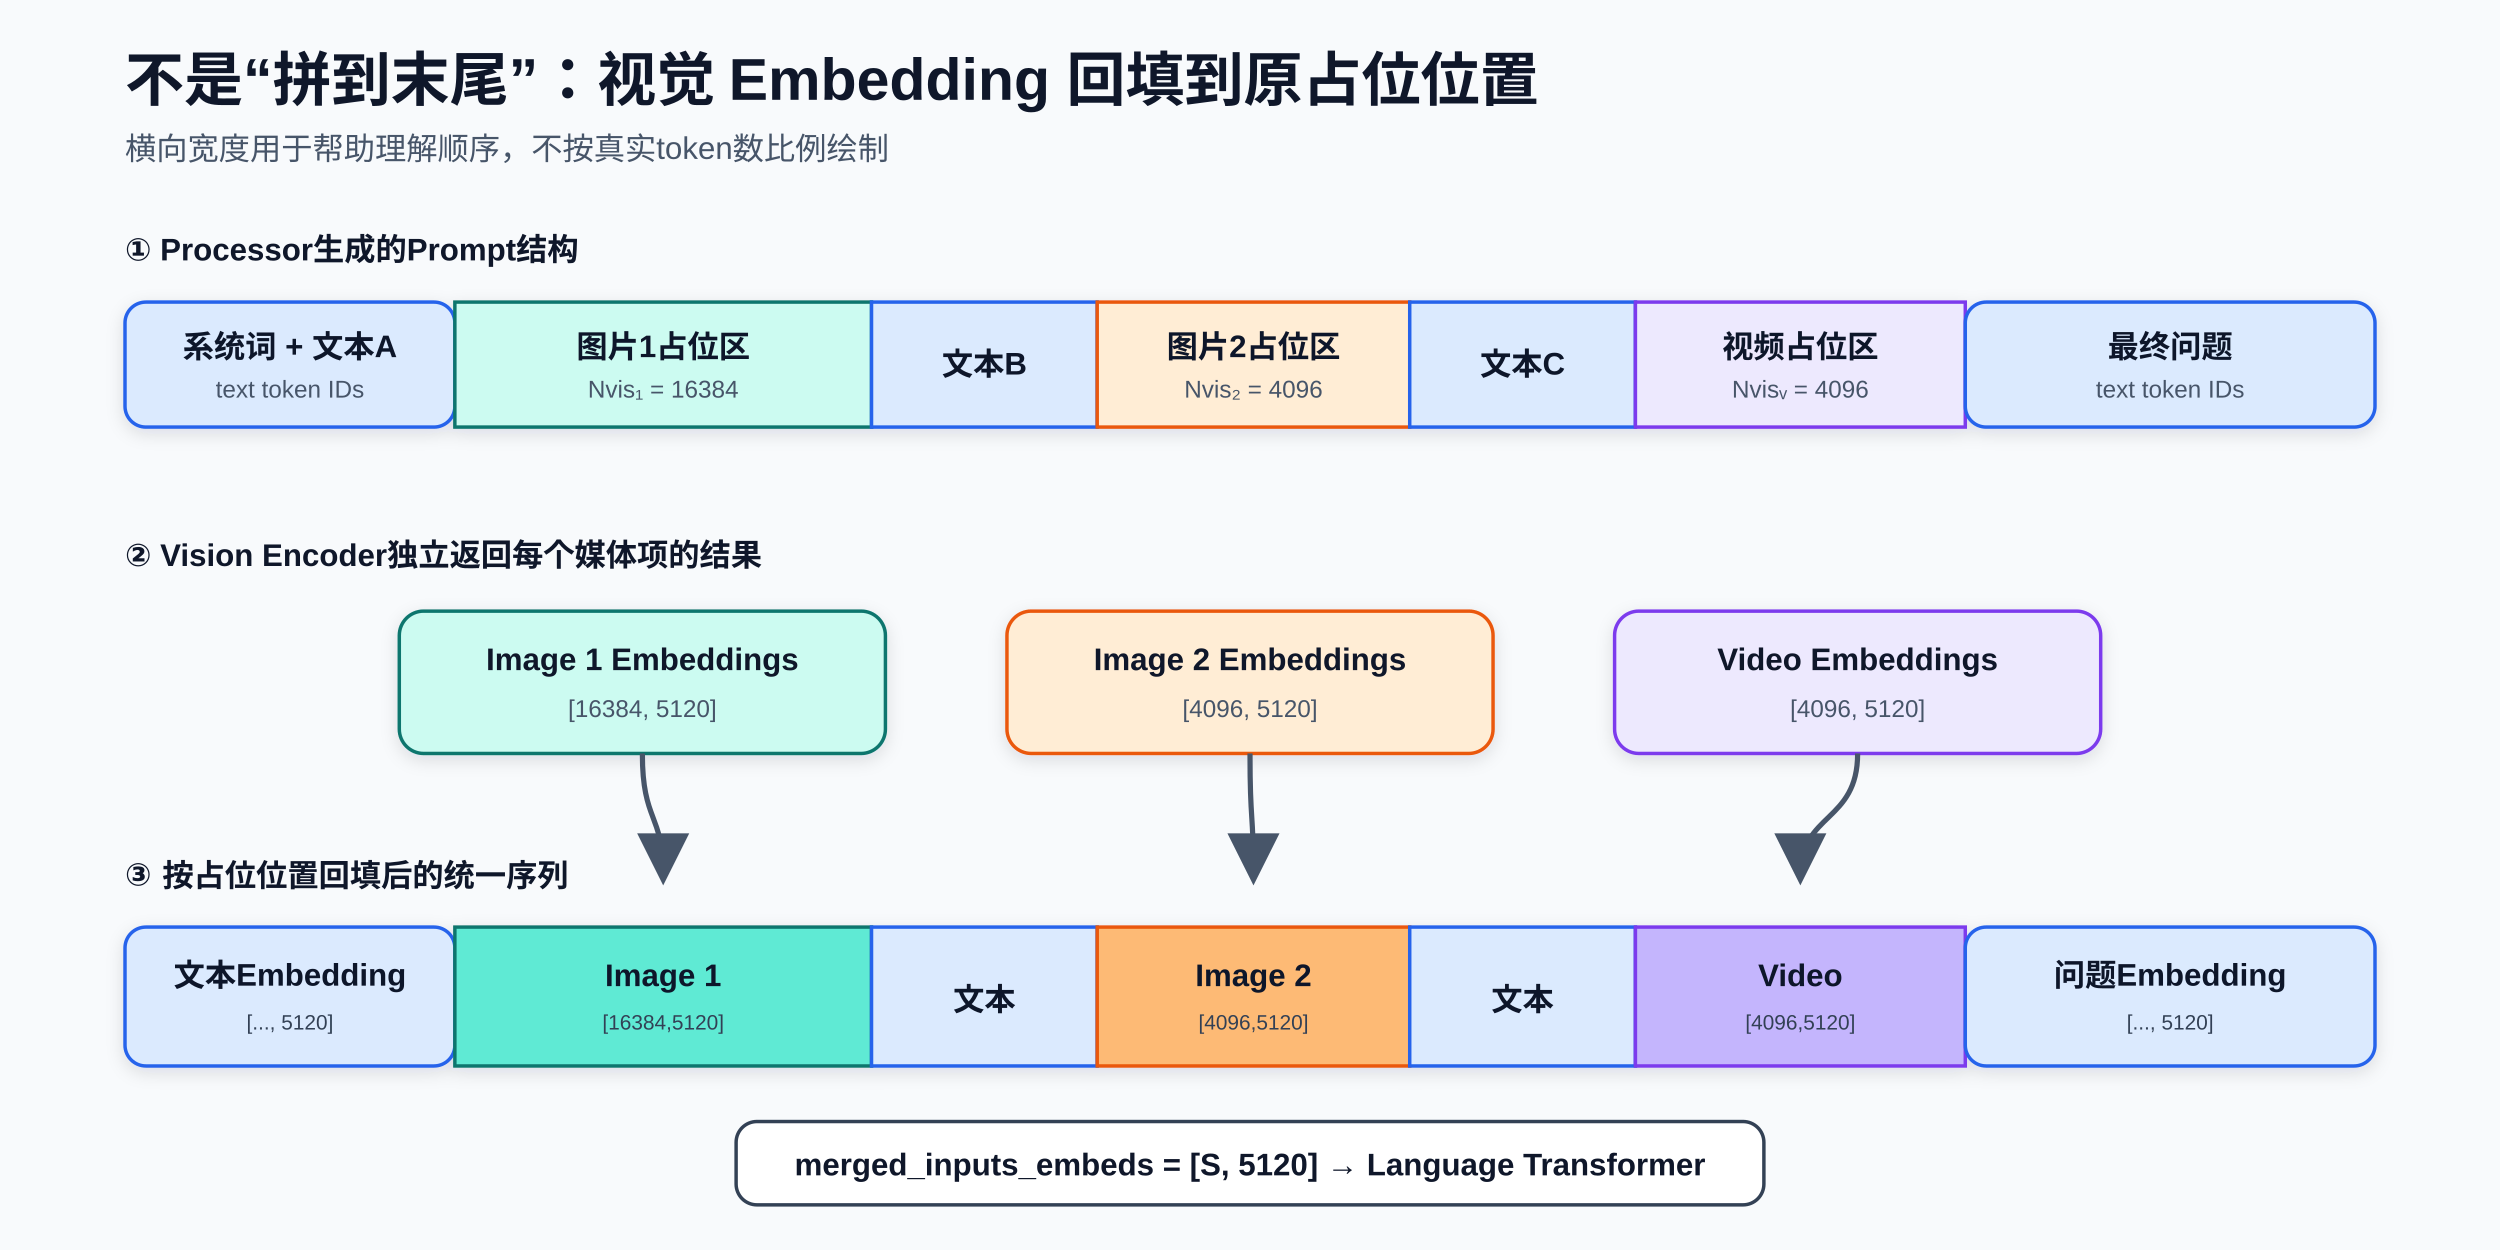
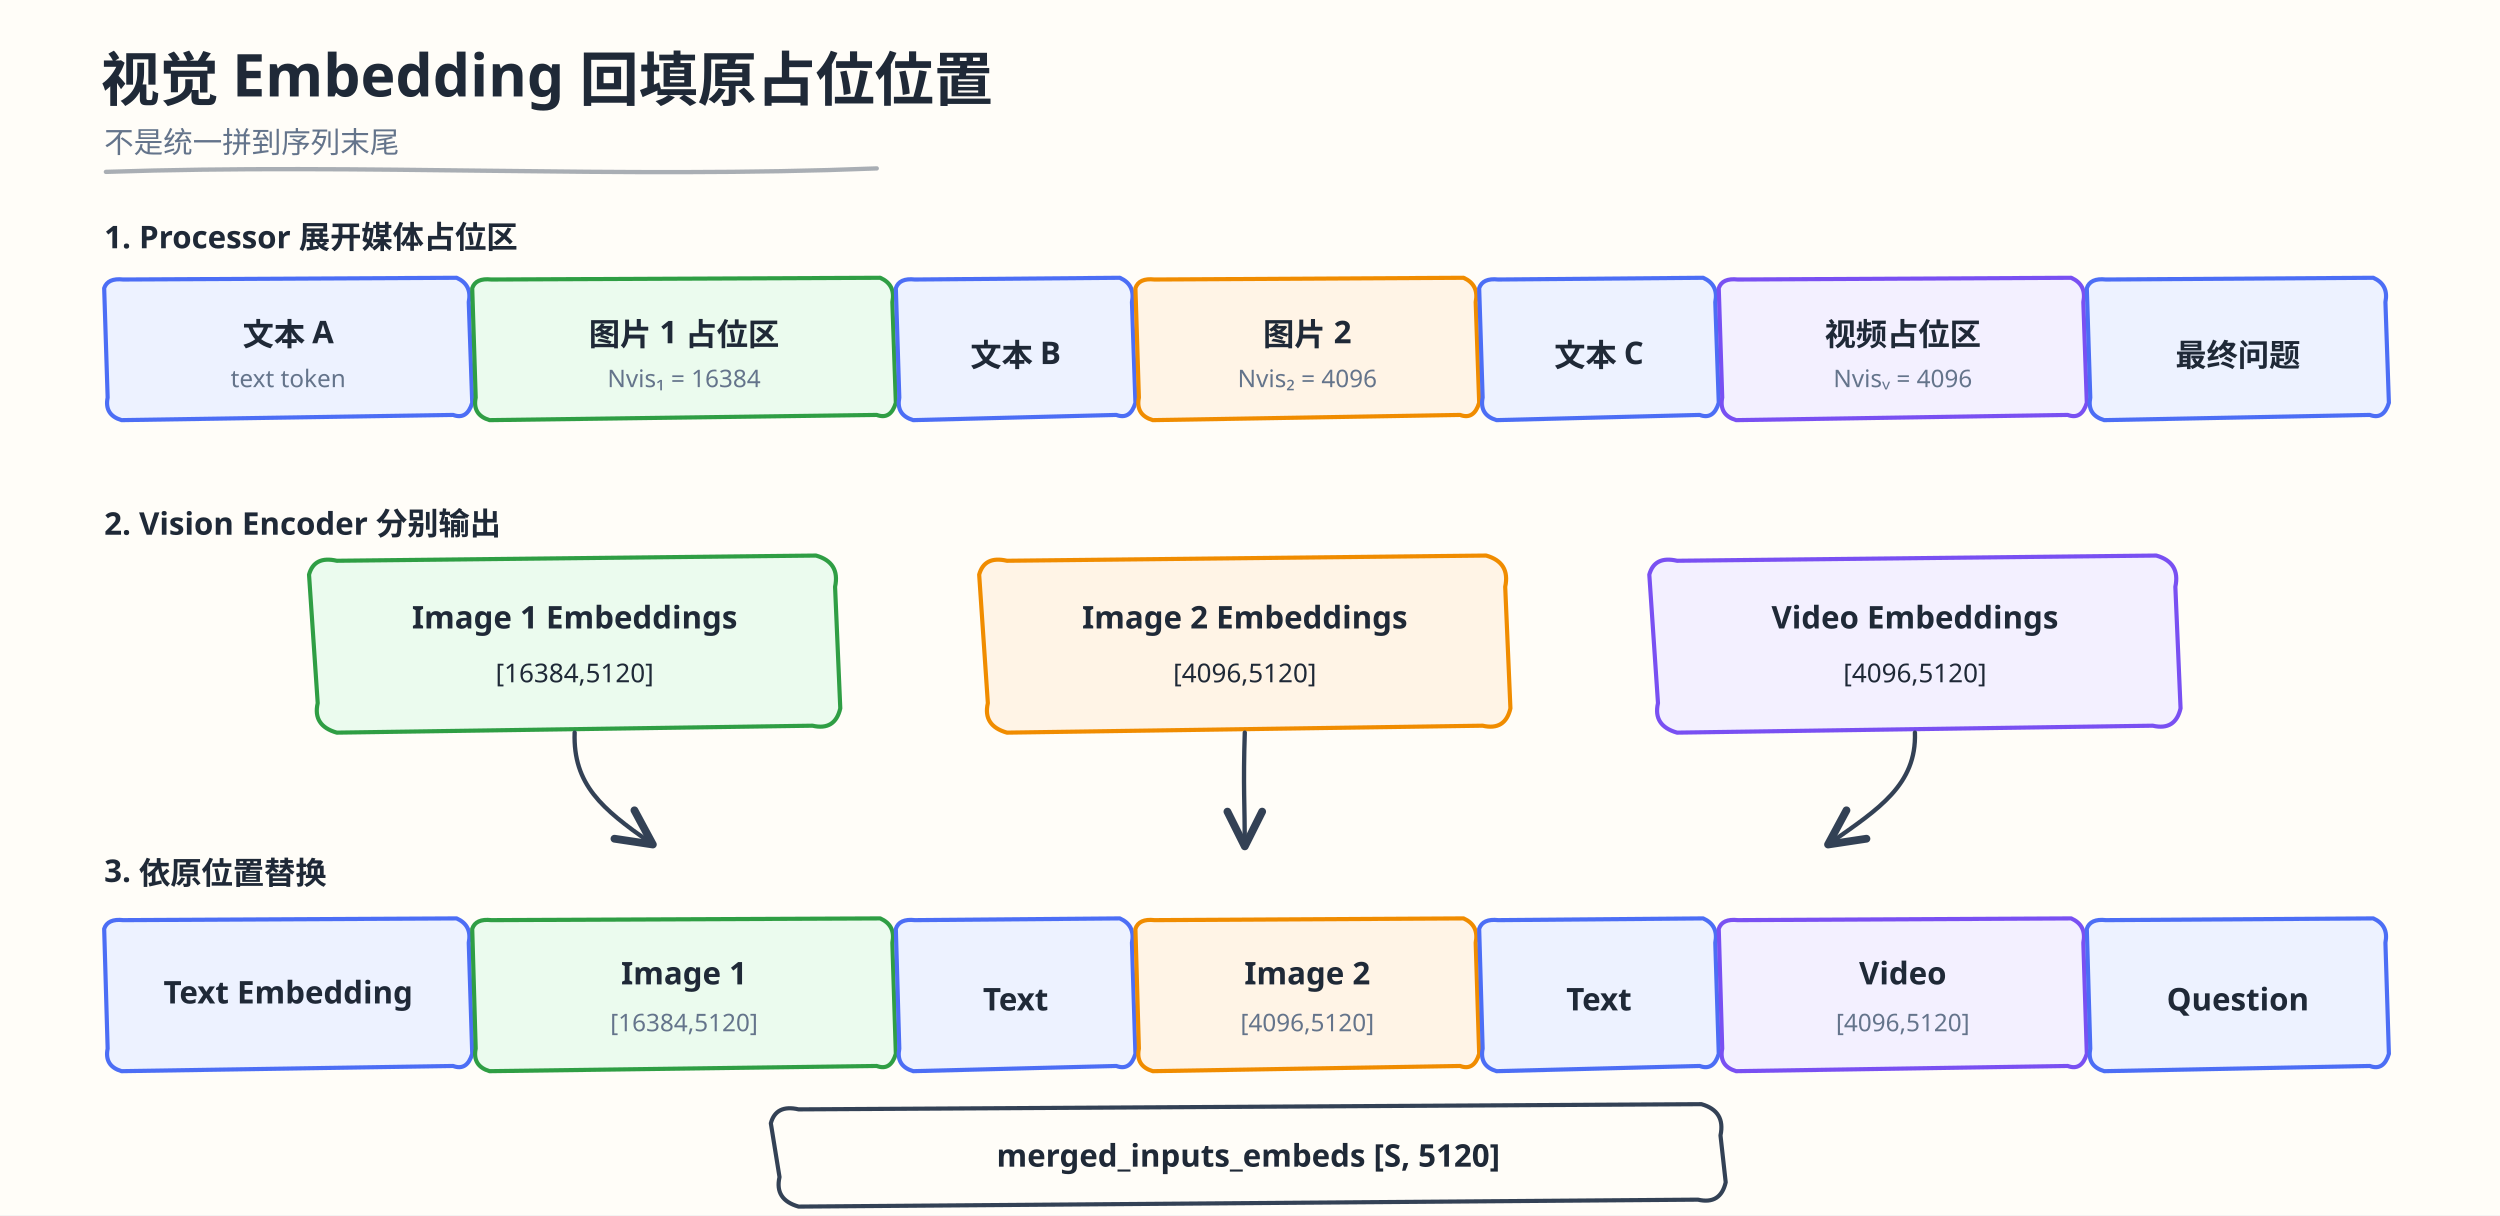
- <svg xmlns="http://www.w3.org/2000/svg" width="1440" height="720" viewBox="0 0 1440 720" role="img" aria-labelledby="title desc">
+ <svg xmlns="http://www.w3.org/2000/svg" width="1440" height="700" viewBox="0 0 1440 700" role="img" aria-labelledby="title desc">
  <defs>
    <marker id="arrow" markerWidth="10" markerHeight="10" refX="8" refY="5" orient="auto" markerUnits="strokeWidth">
-       <path d="M0,0 L10,5 L0,10 z" fill="#475569" />
+       <path d="M1 1 L9 5 L1 9" fill="none" stroke="#334155" stroke-width="1.8" stroke-linecap="round" stroke-linejoin="round" />
    </marker>
-     <filter id="shadow" x="-20%" y="-20%" width="140%" height="140%">
-       <feDropShadow dx="0" dy="3" stdDeviation="5" flood-color="#0f172a" flood-opacity="0.12" />
-     </filter>
    <style>
-       text { font-family: Arial, 'Microsoft YaHei', sans-serif; fill: #0f172a; }
-       .title { font-size: 34px; font-weight: 700; }
-       .subtitle { font-size: 18px; fill: #475569; }
-       .label { font-size: 18px; font-weight: 700; }
-       .small { font-size: 14px; fill: #475569; }
-       .tiny { font-size: 12px; fill: #334155; }
-       .flow { fill: none; stroke: #475569; stroke-width: 3; marker-end: url(#arrow); }
+       text{font-family:'Segoe Print','Comic Sans MS','KaiTi',sans-serif;fill:#1f2937;font-weight:600}.body{font-family:'Microsoft YaHei','Segoe UI',sans-serif;font-weight:400}.title{font-size:34px}.sub{font-size:17px;fill:#64748b}.label{font-size:18px}.small{font-size:14px;fill:#64748b}.rough{fill:#fffdf8;stroke:#334155;stroke-width:2.4;stroke-linecap:round;stroke-linejoin:round}.blue{stroke:#4c6ef5}.green{stroke:#2f9e44}.orange{stroke:#f08c00}.purple{stroke:#7950f2}.bluefill{fill:#edf2ff}.greenfill{fill:#ebfbee}.orangefill{fill:#fff4e6}.purplefill{fill:#f3f0ff}.line{fill:none;stroke:#334155;stroke-width:2.5;stroke-linecap:round;stroke-linejoin:round}
    </style>
  </defs>
-   <rect width="1440" height="720" fill="#f8fafc" />
-   <text x="72" y="58" class="title">不是“拼到末尾”：视觉 Embedding 回填到原占位位置</text>
-   <text x="72" y="92" class="subtitle">横向宽度用于帮助理解顺序，不按真实token数比例绘制</text>
-   <text x="72" y="150" class="label">① Processor生成的Prompt结构</text>
-   <g transform="translate(72,174)" filter="url(#shadow)">
-     <rect width="190" height="72" rx="12" fill="#dbeafe" stroke="#2563eb" stroke-width="2" />
-     <text x="95" y="32" text-anchor="middle" class="label">系统词 + 文本A</text>
-     <text x="95" y="55" text-anchor="middle" class="small">text token IDs</text>
-     <rect x="190" width="240" height="72" fill="#ccfbf1" stroke="#0f766e" stroke-width="2" />
-     <text x="310" y="32" text-anchor="middle" class="label">图片1占位区</text>
-     <text x="310" y="55" text-anchor="middle" class="small">Nvis₁ = 16384</text>
-     <rect x="430" width="130" height="72" fill="#dbeafe" stroke="#2563eb" stroke-width="2" />
-     <text x="495" y="42" text-anchor="middle" class="label">文本B</text>
-     <rect x="560" width="180" height="72" fill="#ffedd5" stroke="#ea580c" stroke-width="2" />
-     <text x="650" y="32" text-anchor="middle" class="label">图片2占位区</text>
-     <text x="650" y="55" text-anchor="middle" class="small">Nvis₂ = 4096</text>
-     <rect x="740" width="130" height="72" fill="#dbeafe" stroke="#2563eb" stroke-width="2" />
-     <text x="805" y="42" text-anchor="middle" class="label">文本C</text>
-     <rect x="870" width="190" height="72" fill="#ede9fe" stroke="#7c3aed" stroke-width="2" />
-     <text x="965" y="32" text-anchor="middle" class="label">视频占位区</text>
-     <text x="965" y="55" text-anchor="middle" class="small">Nvisᵥ = 4096</text>
-     <rect x="1060" width="236" height="72" rx="12" fill="#dbeafe" stroke="#2563eb" stroke-width="2" />
-     <text x="1178" y="32" text-anchor="middle" class="label">最终问题</text>
-     <text x="1178" y="55" text-anchor="middle" class="small">text token IDs</text>
+   <rect width="1440" height="700" fill="#fffdf8" />
+   <text x="58" y="58" class="title">视觉 Embedding 回填原占位位置</text>
+   <text x="60" y="88" class="sub body">不是统一拼到序列末尾</text>
+   <path d="M61 99 C209 94 357 103 505 97" class="line orange" opacity=".42" />
+   <text x="60" y="143" class="label">1. Processor 展开媒体占位区</text>
+   <g transform="translate(60,166)">
+     <path d="M0 0 Q2 -6 11 -5 L203 -6 Q212 -2 210 8 L212 66 Q209 76 201 73 L10 76 Q0 73 2 63 Z" class="rough blue bluefill" />
+     <text x="106" y="33" text-anchor="middle" class="label">文本 A</text>
+     <text x="106" y="57" text-anchor="middle" class="small body">text token</text>
+     <path d="M212 0 Q214 -6 223 -5 L447 -6 Q456 -2 454 8 L456 66 Q453 76 445 73 L222 76 Q212 73 214 63 Z" class="rough green greenfill" />
+     <text x="334" y="33" text-anchor="middle" class="label">图片 1 占位区</text>
+     <text x="334" y="57" text-anchor="middle" class="small body">Nvis₁ = 16384</text>
+     <path d="M456 0 Q458 -6 467 -5 L585 -6 Q594 -2 592 8 L594 66 Q591 76 583 73 L466 76 Q456 73 458 63 Z" class="rough blue bluefill" />
+     <text x="525" y="45" text-anchor="middle" class="label">文本 B</text>
+     <path d="M594 0 Q596 -6 605 -5 L783 -6 Q792 -2 790 8 L792 66 Q789 76 781 73 L604 76 Q594 73 596 63 Z" class="rough orange orangefill" />
+     <text x="693" y="33" text-anchor="middle" class="label">图片 2</text>
+     <text x="693" y="57" text-anchor="middle" class="small body">Nvis₂ = 4096</text>
+     <path d="M792 0 Q794 -6 803 -5 L921 -6 Q930 -2 928 8 L930 66 Q927 76 919 73 L802 76 Q792 73 794 63 Z" class="rough blue bluefill" />
+     <text x="861" y="45" text-anchor="middle" class="label">文本 C</text>
+     <path d="M930 0 Q932 -6 941 -5 L1133 -6 Q1142 -2 1140 8 L1142 66 Q1139 76 1131 73 L940 76 Q930 73 932 63 Z" class="rough purple purplefill" />
+     <text x="1036" y="33" text-anchor="middle" class="label">视频占位区</text>
+     <text x="1036" y="57" text-anchor="middle" class="small body">Nvisᵥ = 4096</text>
+     <path d="M1142 0 Q1144 -6 1153 -5 L1307 -6 Q1316 -2 1314 8 L1316 66 Q1313 76 1305 73 L1152 76 Q1142 73 1144 63 Z" class="rough blue bluefill" />
+     <text x="1229" y="45" text-anchor="middle" class="label">最终问题</text>
  </g>
-   <text x="72" y="326" class="label">② Vision Encoder独立返回每个媒体项的结果</text>
-   <g transform="translate(230,352)">
-     <rect width="280" height="82" rx="14" fill="#ccfbf1" stroke="#0f766e" stroke-width="2" filter="url(#shadow)" />
-     <text x="140" y="34" text-anchor="middle" class="label">Image 1 Embeddings</text>
-     <text x="140" y="61" text-anchor="middle" class="small">[16384, 5120]</text>
+   <text x="60" y="308" class="label">2. Vision Encoder 分别输出</text>
+   <path d="M178 331 Q181 320 194 323 L470 320 Q484 324 481 338 L484 408 Q481 421 468 418 L194 422 Q180 418 183 405 Z" class="rough green greenfill" />
+   <text x="331" y="362" text-anchor="middle" class="label">Image 1 Embeddings</text>
+   <text x="331" y="393" text-anchor="middle" class="body" font-size="15">[16384,5120]</text>
+   <path d="M564 331 Q567 320 580 323 L856 320 Q870 324 867 338 L870 408 Q867 421 854 418 L580 422 Q566 418 569 405 Z" class="rough orange orangefill" />
+   <text x="717" y="362" text-anchor="middle" class="label">Image 2 Embeddings</text>
+   <text x="717" y="393" text-anchor="middle" class="body" font-size="15">[4096,5120]</text>
+   <path d="M950 331 Q953 320 966 323 L1242 320 Q1256 324 1253 338 L1256 408 Q1253 421 1240 418 L966 422 Q952 418 955 405 Z" class="rough purple purplefill" />
+   <text x="1103" y="362" text-anchor="middle" class="label">Video Embeddings</text>
+   <text x="1103" y="393" text-anchor="middle" class="body" font-size="15">[4096,5120]</text>
+   <path d="M331 422 C330 452 347 466 374 485" class="line green" marker-end="url(#arrow)" />
+   <path d="M717 422 C716 452 717 466 717 485" class="line orange" marker-end="url(#arrow)" />
+   <path d="M1103 422 C1104 452 1082 466 1055 485" class="line purple" marker-end="url(#arrow)" />
+   <text x="60" y="508" class="label">3. 依原位置替换</text>
+   <g transform="translate(60,535)">
+     <path d="M0 0 Q2 -6 11 -5 L203 -6 Q212 -2 210 8 L212 72 Q209 82 201 79 L10 82 Q0 79 2 69 Z" class="rough blue bluefill" />
+     <text x="106" y="43" text-anchor="middle" class="label">Text Embedding</text>
+     <path d="M212 0 Q214 -6 223 -5 L447 -6 Q456 -2 454 8 L456 72 Q453 82 445 79 L222 82 Q212 79 214 69 Z" class="rough green greenfill" />
+     <text x="334" y="32" text-anchor="middle" class="label">Image 1</text>
+     <text x="334" y="59" text-anchor="middle" class="small body">[16384,5120]</text>
+     <path d="M456 0 Q458 -6 467 -5 L585 -6 Q594 -2 592 8 L594 72 Q591 82 583 79 L466 82 Q456 79 458 69 Z" class="rough blue bluefill" />
+     <text x="525" y="47" text-anchor="middle" class="label">Text</text>
+     <path d="M594 0 Q596 -6 605 -5 L783 -6 Q792 -2 790 8 L792 72 Q789 82 781 79 L604 82 Q594 79 596 69 Z" class="rough orange orangefill" />
+     <text x="693" y="32" text-anchor="middle" class="label">Image 2</text>
+     <text x="693" y="59" text-anchor="middle" class="small body">[4096,5120]</text>
+     <path d="M792 0 Q794 -6 803 -5 L921 -6 Q930 -2 928 8 L930 72 Q927 82 919 79 L802 82 Q792 79 794 69 Z" class="rough blue bluefill" />
+     <text x="861" y="47" text-anchor="middle" class="label">Text</text>
+     <path d="M930 0 Q932 -6 941 -5 L1133 -6 Q1142 -2 1140 8 L1142 72 Q1139 82 1131 79 L940 82 Q930 79 932 69 Z" class="rough purple purplefill" />
+     <text x="1036" y="32" text-anchor="middle" class="label">Video</text>
+     <text x="1036" y="59" text-anchor="middle" class="small body">[4096,5120]</text>
+     <path d="M1142 0 Q1144 -6 1153 -5 L1307 -6 Q1316 -2 1314 8 L1316 72 Q1313 82 1305 79 L1152 82 Q1142 79 1144 69 Z" class="rough blue bluefill" />
+     <text x="1229" y="47" text-anchor="middle" class="label">Question</text>
  </g>
-   <g transform="translate(580,352)">
-     <rect width="280" height="82" rx="14" fill="#ffedd5" stroke="#ea580c" stroke-width="2" filter="url(#shadow)" />
-     <text x="140" y="34" text-anchor="middle" class="label">Image 2 Embeddings</text>
-     <text x="140" y="61" text-anchor="middle" class="small">[4096, 5120]</text>
-   </g>
-   <g transform="translate(930,352)">
-     <rect width="280" height="82" rx="14" fill="#ede9fe" stroke="#7c3aed" stroke-width="2" filter="url(#shadow)" />
-     <text x="140" y="34" text-anchor="middle" class="label">Video Embeddings</text>
-     <text x="140" y="61" text-anchor="middle" class="small">[4096, 5120]</text>
-   </g>
-   <path class="flow" d="M370 434 C370 474 382 468 382 504" />
-   <path class="flow" d="M720 434 C720 474 722 468 722 504" />
-   <path class="flow" d="M1070 434 C1070 474 1037 468 1037 504" />
-   <text x="72" y="510" class="label">③ 按占位位置回填后的统一序列</text>
-   <g transform="translate(72,534)" filter="url(#shadow)">
-     <rect width="190" height="80" rx="12" fill="#dbeafe" stroke="#2563eb" stroke-width="2" />
-     <text x="95" y="34" text-anchor="middle" class="label">文本Embedding</text>
-     <text x="95" y="59" text-anchor="middle" class="tiny">[..., 5120]</text>
-     <rect x="190" width="240" height="80" fill="#5eead4" stroke="#0f766e" stroke-width="2" />
-     <text x="310" y="34" text-anchor="middle" class="label">Image 1</text>
-     <text x="310" y="59" text-anchor="middle" class="tiny">[16384,5120]</text>
-     <rect x="430" width="130" height="80" fill="#dbeafe" stroke="#2563eb" stroke-width="2" />
-     <text x="495" y="48" text-anchor="middle" class="label">文本</text>
-     <rect x="560" width="180" height="80" fill="#fdba74" stroke="#ea580c" stroke-width="2" />
-     <text x="650" y="34" text-anchor="middle" class="label">Image 2</text>
-     <text x="650" y="59" text-anchor="middle" class="tiny">[4096,5120]</text>
-     <rect x="740" width="130" height="80" fill="#dbeafe" stroke="#2563eb" stroke-width="2" />
-     <text x="805" y="48" text-anchor="middle" class="label">文本</text>
-     <rect x="870" width="190" height="80" fill="#c4b5fd" stroke="#7c3aed" stroke-width="2" />
-     <text x="965" y="34" text-anchor="middle" class="label">Video</text>
-     <text x="965" y="59" text-anchor="middle" class="tiny">[4096,5120]</text>
-     <rect x="1060" width="236" height="80" rx="12" fill="#dbeafe" stroke="#2563eb" stroke-width="2" />
-     <text x="1178" y="34" text-anchor="middle" class="label">问题Embedding</text>
-     <text x="1178" y="59" text-anchor="middle" class="tiny">[..., 5120]</text>
-   </g>
-   <rect x="424" y="646" width="592" height="48" rx="12" fill="#ffffff" stroke="#334155" stroke-width="2" />
-   <text x="720" y="677" text-anchor="middle" class="label">merged_inputs_embeds = [S, 5120] → Language Transformer</text>
+   <path d="M444 647 Q447 636 460 639 L980 636 Q994 640 991 654 L994 681 Q991 694 978 691 L460 695 Q446 691 449 678 Z" class="rough" />
+   <text x="719" y="672" text-anchor="middle" class="label">merged_inputs_embeds [S, 5120]</text>
</svg>
